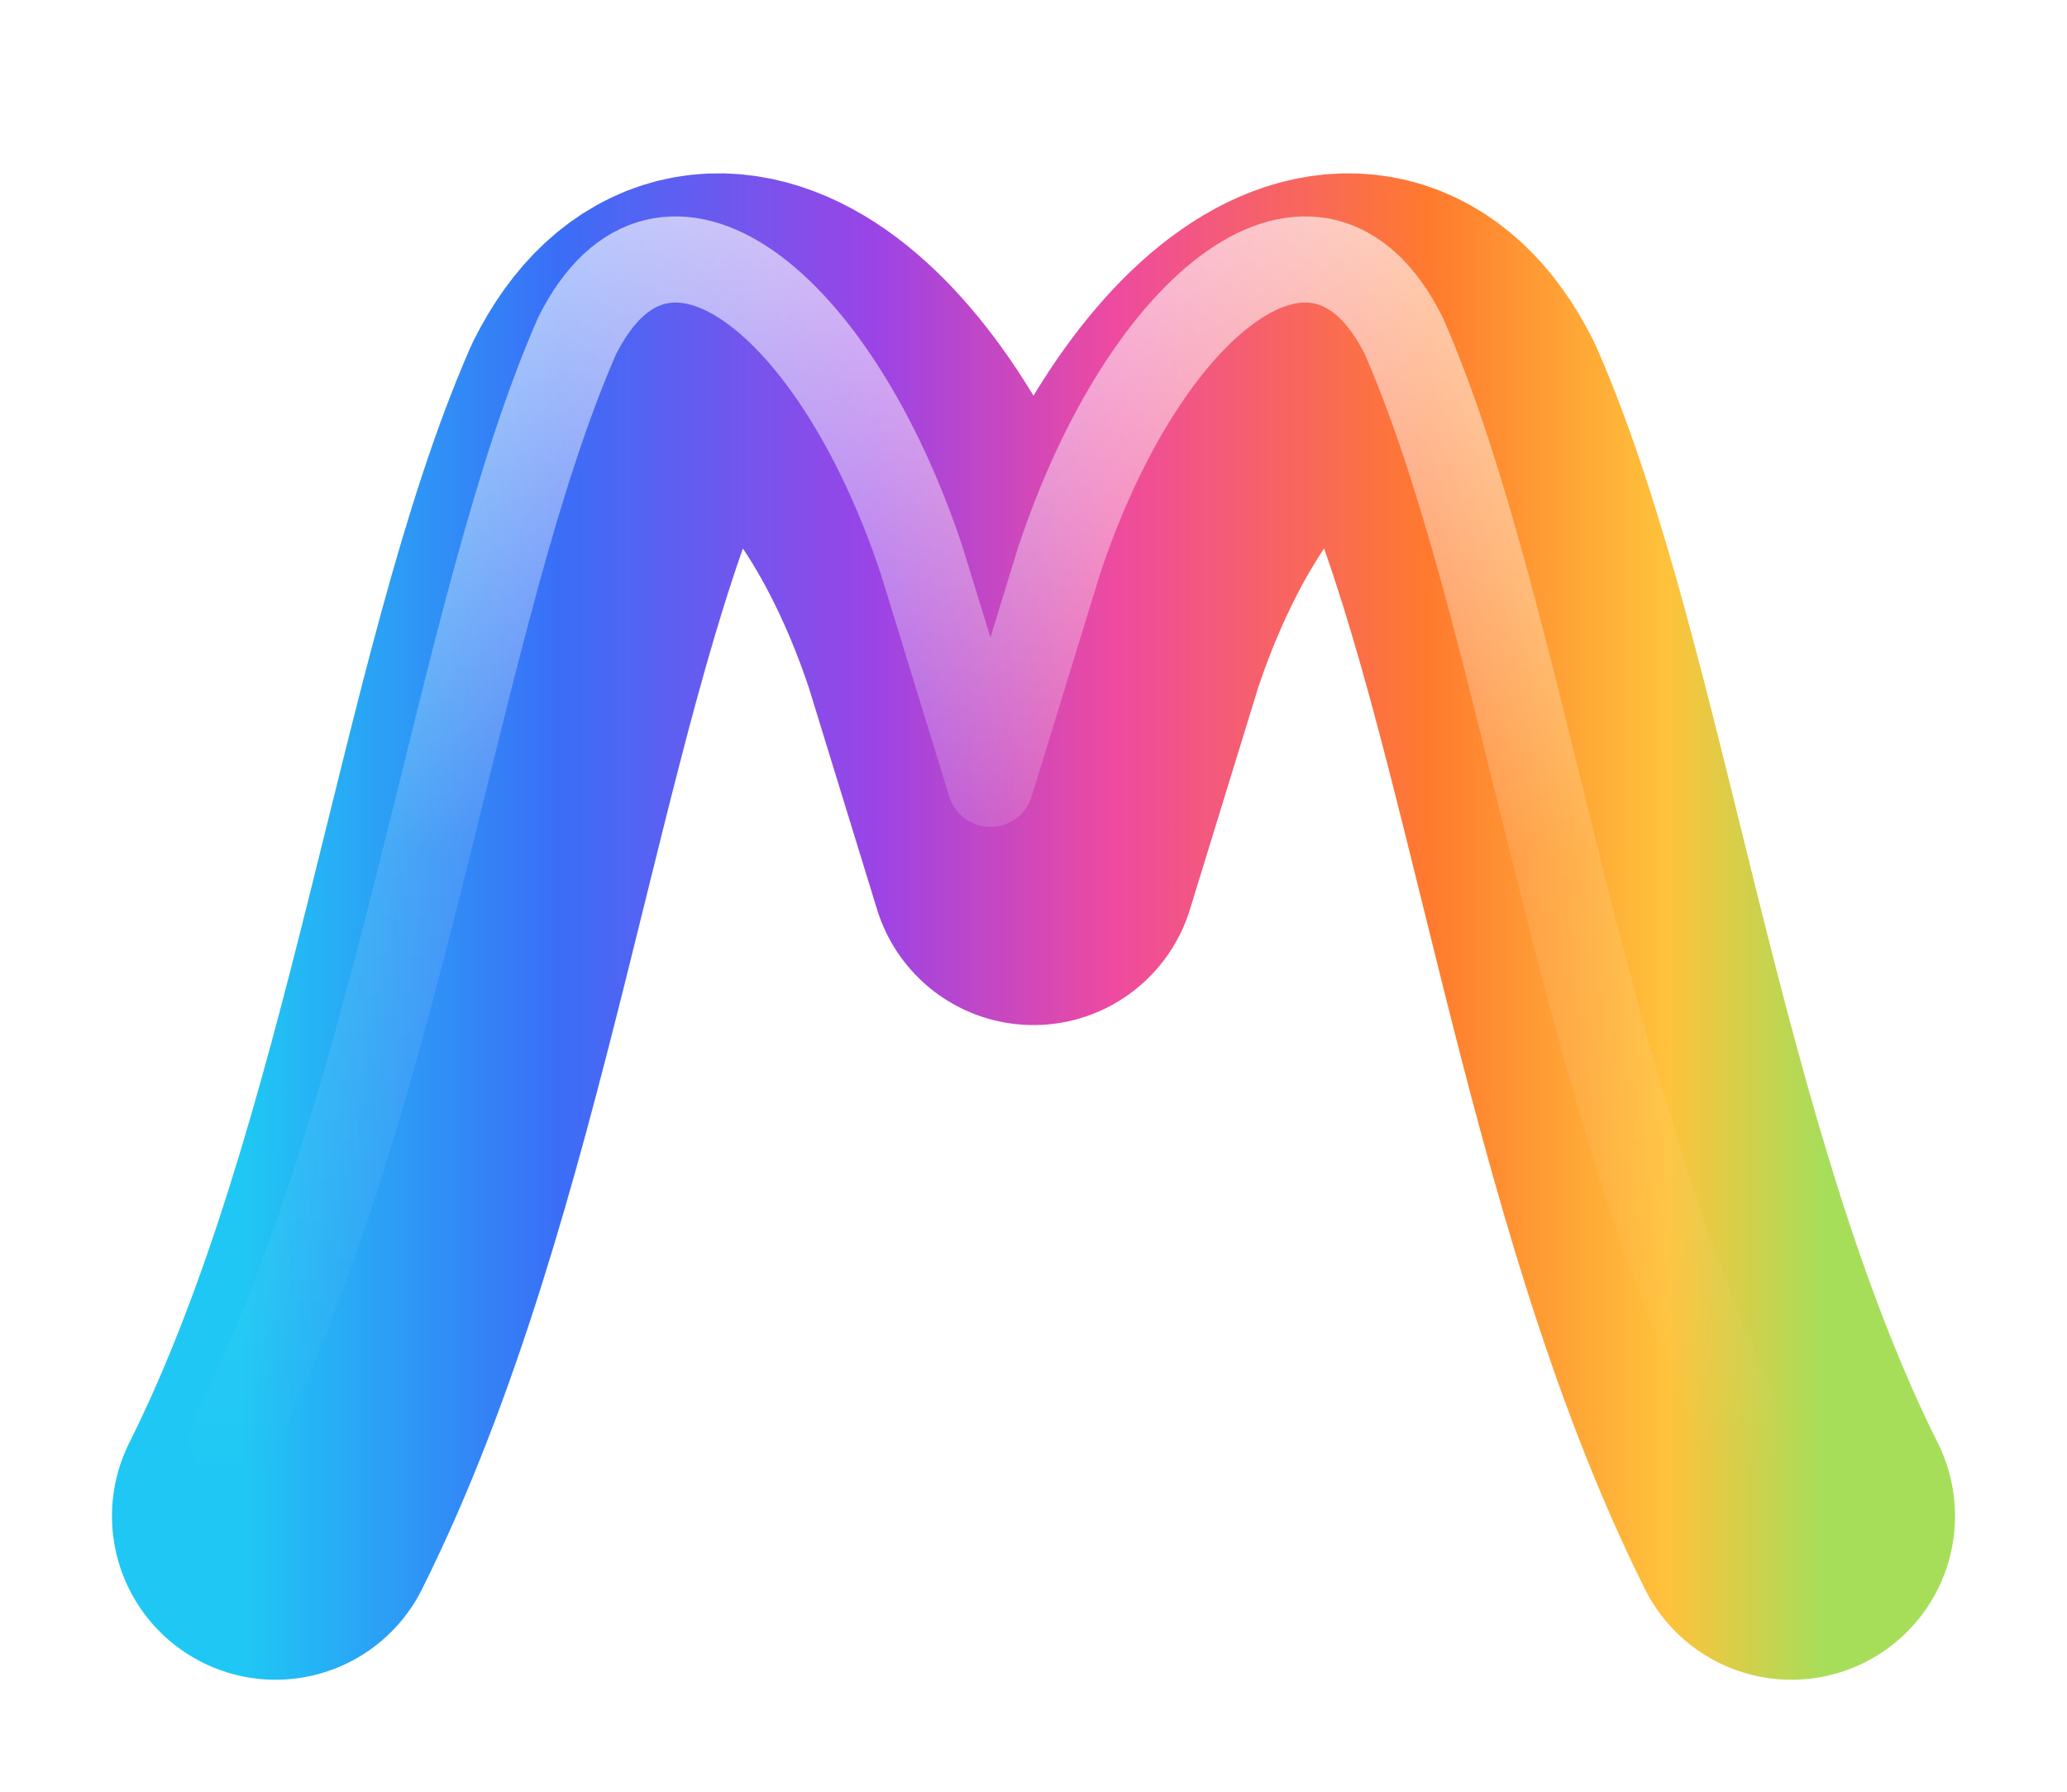
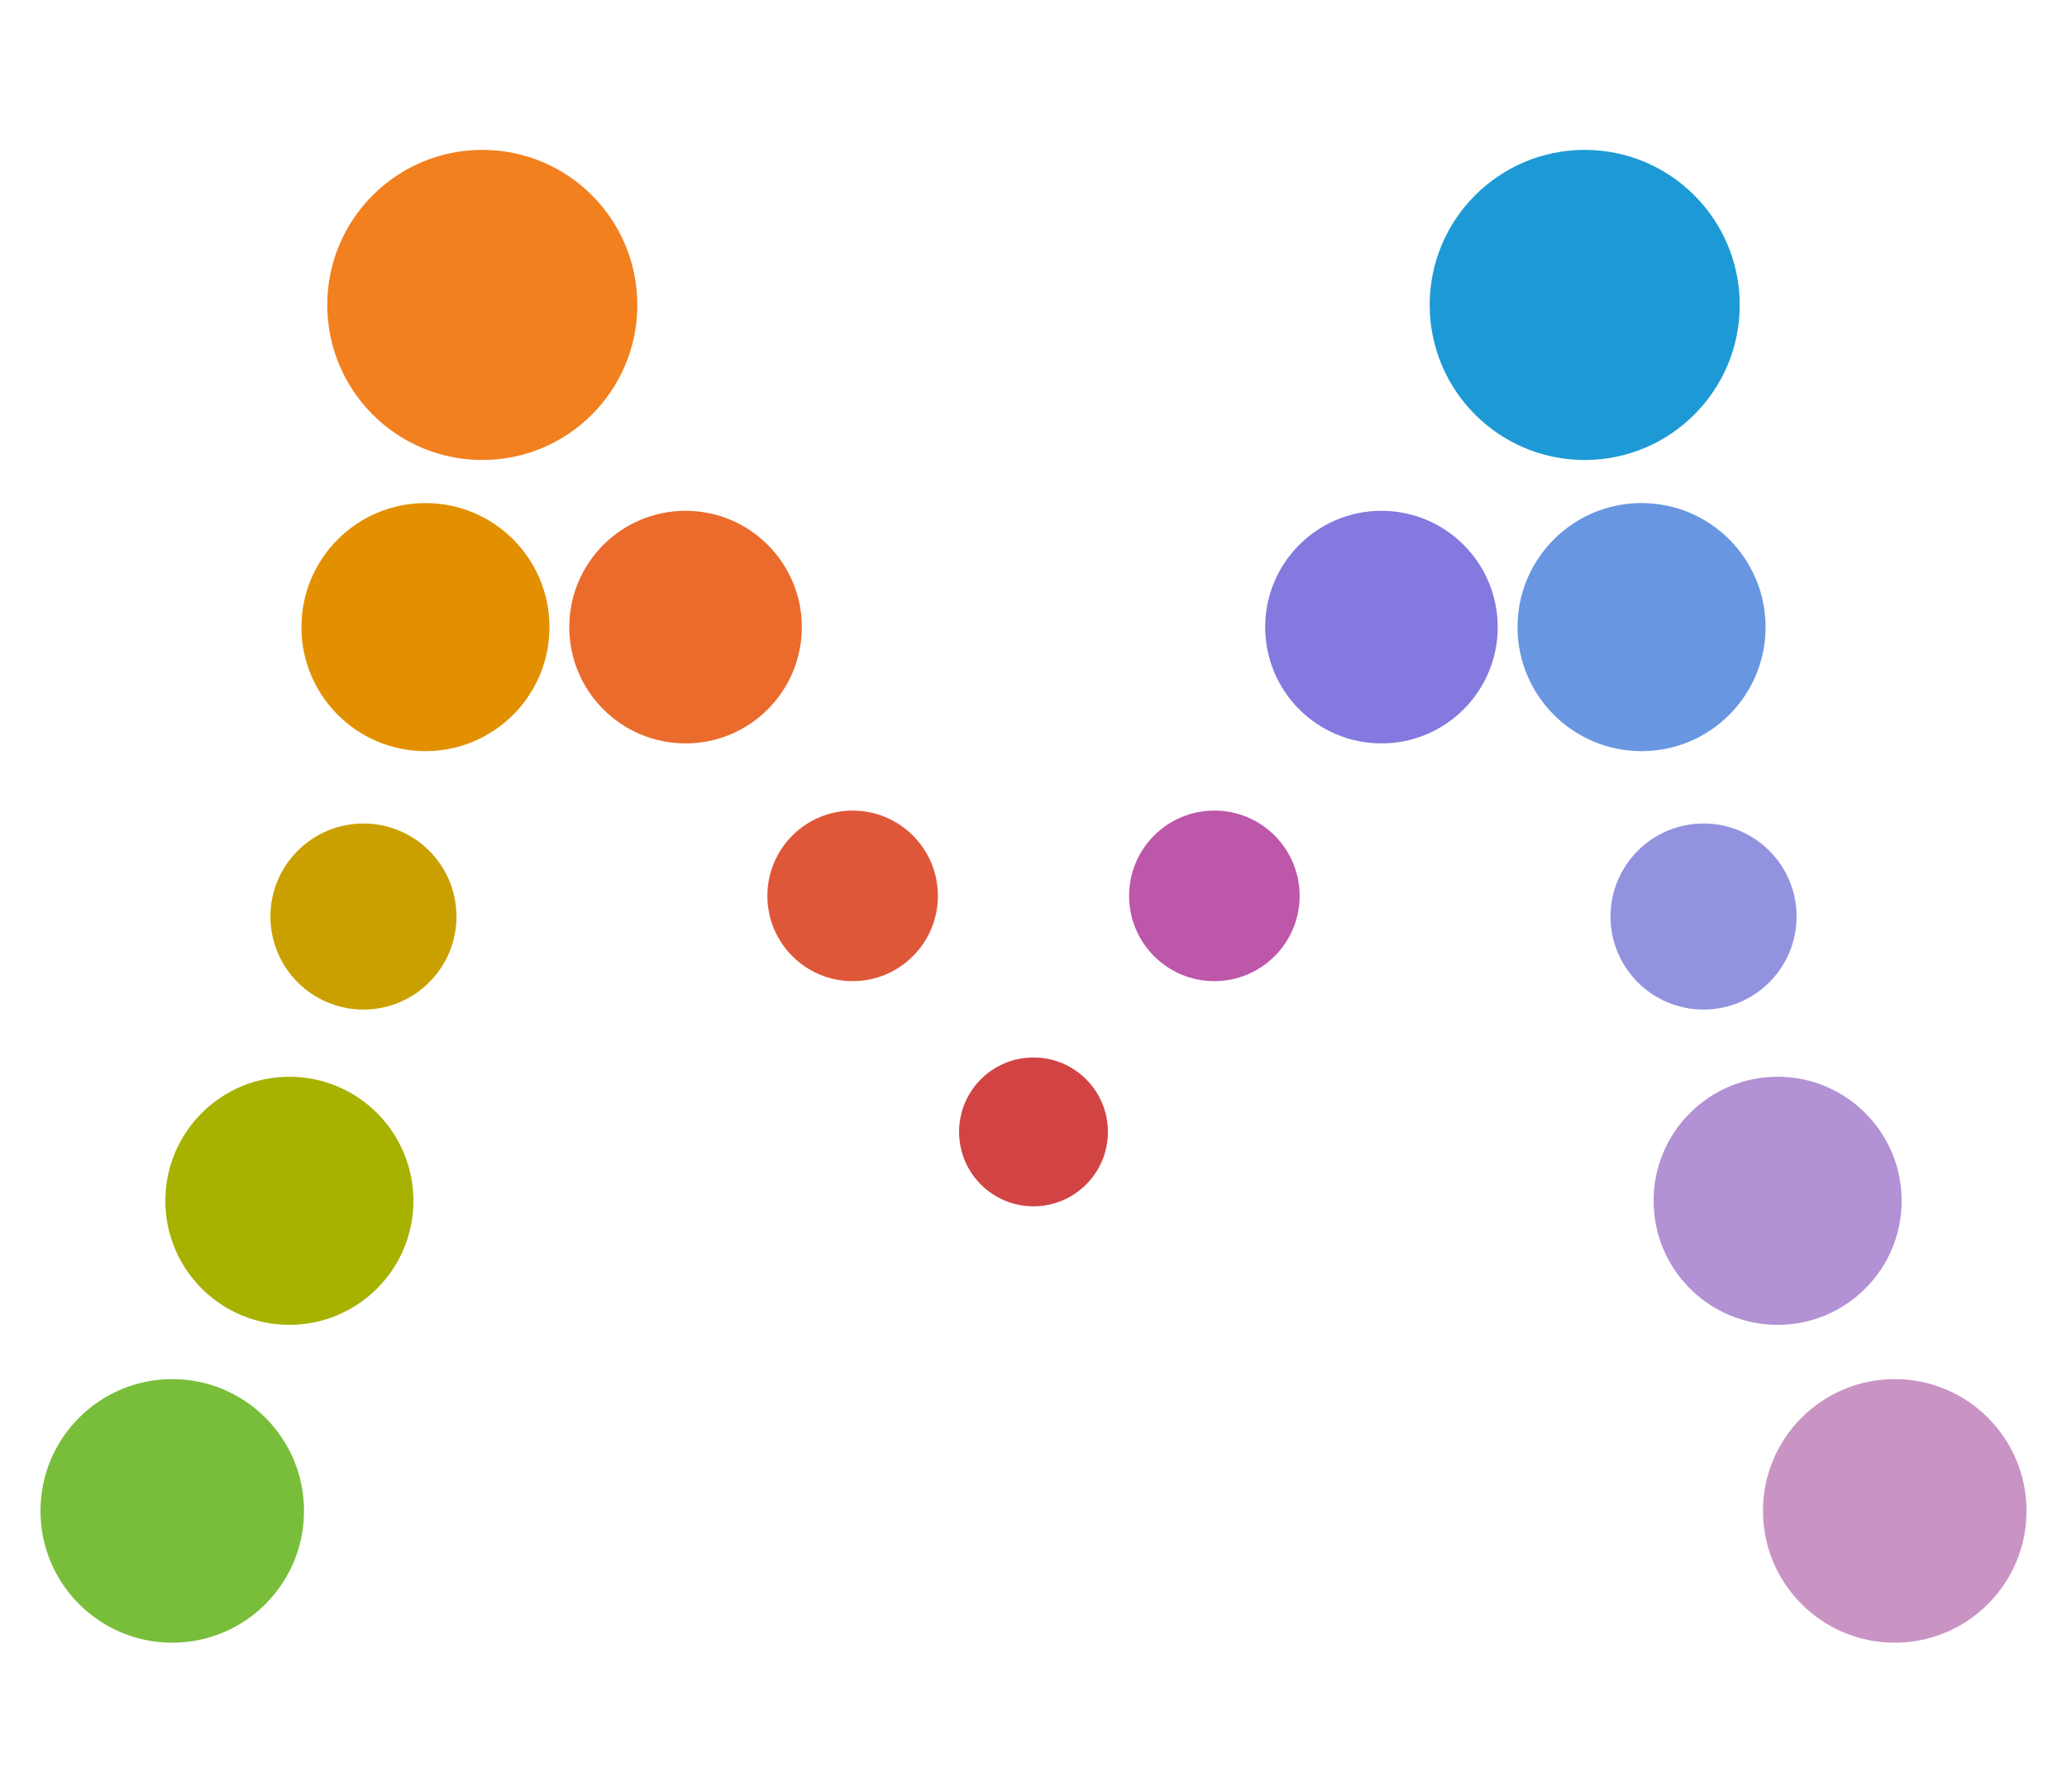
<svg xmlns="http://www.w3.org/2000/svg" viewBox="0 0 120 104">
-   <defs>
-     <linearGradient id="c" x1="14" y1="0" x2="106" y2="0" gradientUnits="userSpaceOnUse">
-       <stop offset="0" stop-color="#1FC8F4" />
-       <stop offset=".2" stop-color="#3A6EF7" />
-       <stop offset=".4" stop-color="#9B44E6" />
-       <stop offset=".55" stop-color="#EE4AA0" />
-       <stop offset=".75" stop-color="#FF7A2E" />
-       <stop offset=".9" stop-color="#FFC23B" />
-       <stop offset="1" stop-color="#A6DE5A" />
-     </linearGradient>
-     <linearGradient id="h" x1="0" y1="10" x2="0" y2="90" gradientUnits="userSpaceOnUse">
-       <stop offset="0" stop-color="#fff" stop-opacity=".75" />
-       <stop offset=".55" stop-color="#fff" stop-opacity=".12" />
-       <stop offset="1" stop-color="#fff" stop-opacity="0" />
-     </linearGradient>
-   </defs>
-   <path d="M16 88C26 68 29 40 36 24C41 14 51 22 56 37L60 50L64 37C69 22 79 14 84 24C91 40 94 68 104 88" fill="none" stroke="url(#c)" stroke-width="19" stroke-linecap="round" stroke-linejoin="round" />
-   <path d="M16 88C26 68 29 40 36 24C41 14 51 22 56 37L60 50L64 37C69 22 79 14 84 24C91 40 94 68 104 88" fill="none" stroke="url(#h)" stroke-width="5" stroke-linecap="round" stroke-linejoin="round" transform="translate(-2.5 -4.5)" />
+   <circle cx="28" cy="17.7" r="9" fill="#F2801F" />
+   <circle cx="24.7" cy="36.4" r="7.2" fill="#E39000" />
+   <circle cx="21.1" cy="53.2" r="5.4" fill="#CAA000" />
+   <circle cx="16.8" cy="69.7" r="7.2" fill="#A7B100" />
+   <circle cx="10" cy="87.7" r="7.65" fill="#78BE3A" />
+   <circle cx="92" cy="17.7" r="9" fill="#1D9AD6" />
+   <circle cx="95.3" cy="36.4" r="7.2" fill="#6896E1" />
+   <circle cx="98.9" cy="53.2" r="5.4" fill="#9292DF" />
+   <circle cx="103.2" cy="69.7" r="7.2" fill="#B291D4" />
+   <circle cx="110" cy="87.7" r="7.65" fill="#C994C4" />
+   <circle cx="39.8" cy="36.4" r="6.75" fill="#EA6B2C" />
+   <circle cx="49.5" cy="52" r="4.95" fill="#DF5739" />
+   <circle cx="60" cy="65.7" r="4.32" fill="#D24444" />
+   <circle cx="70.5" cy="52" r="4.95" fill="#BC57A9" />
+   <circle cx="80.2" cy="36.4" r="6.75" fill="#8379DE" />
</svg>
